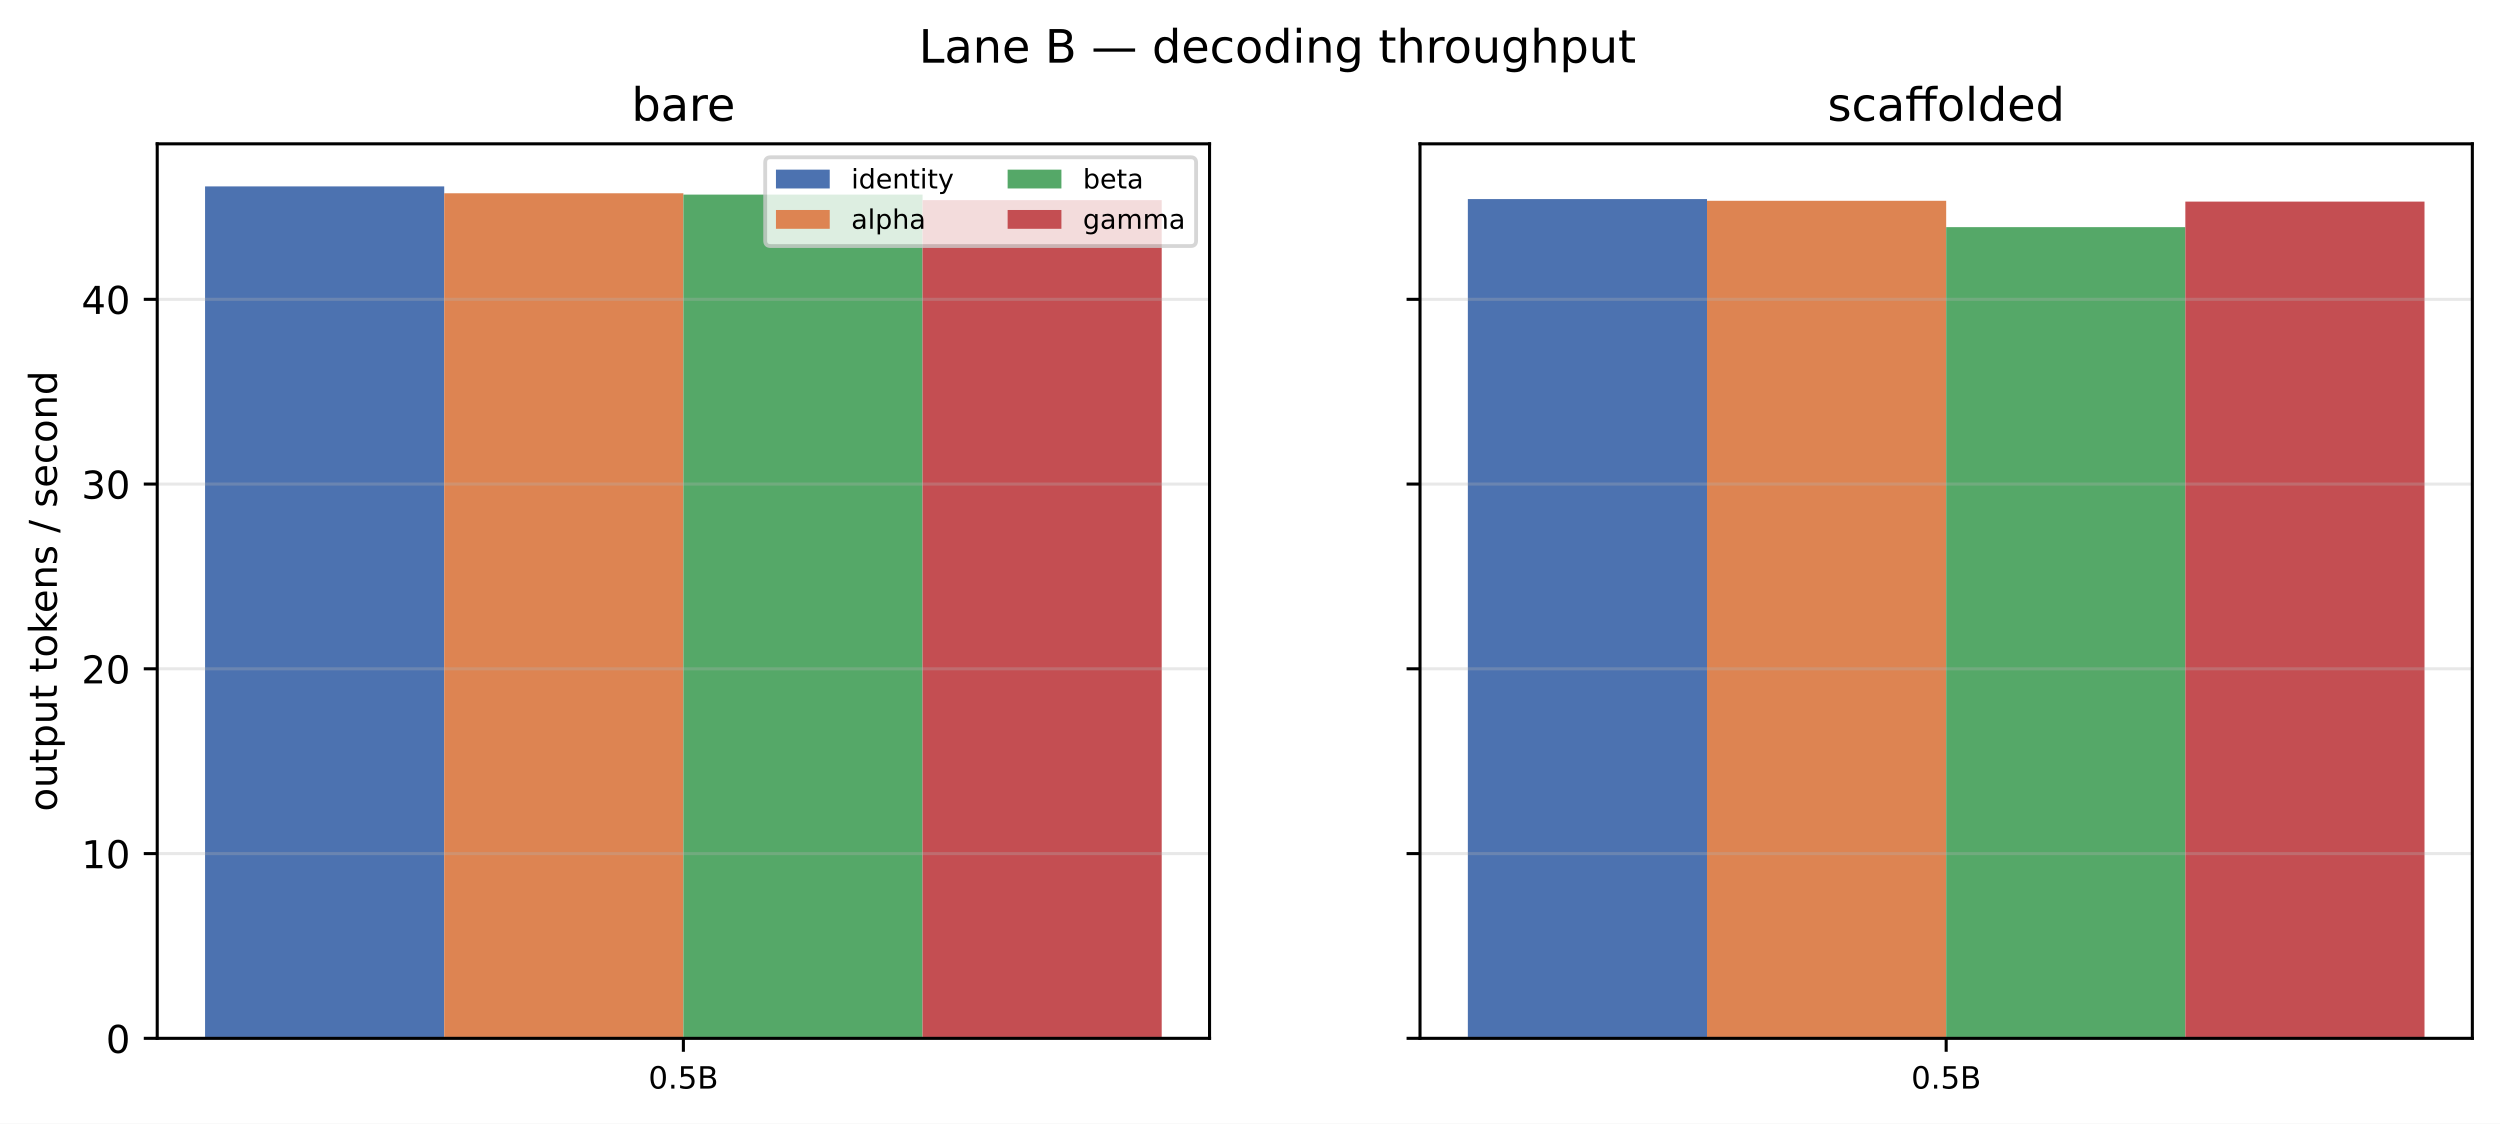
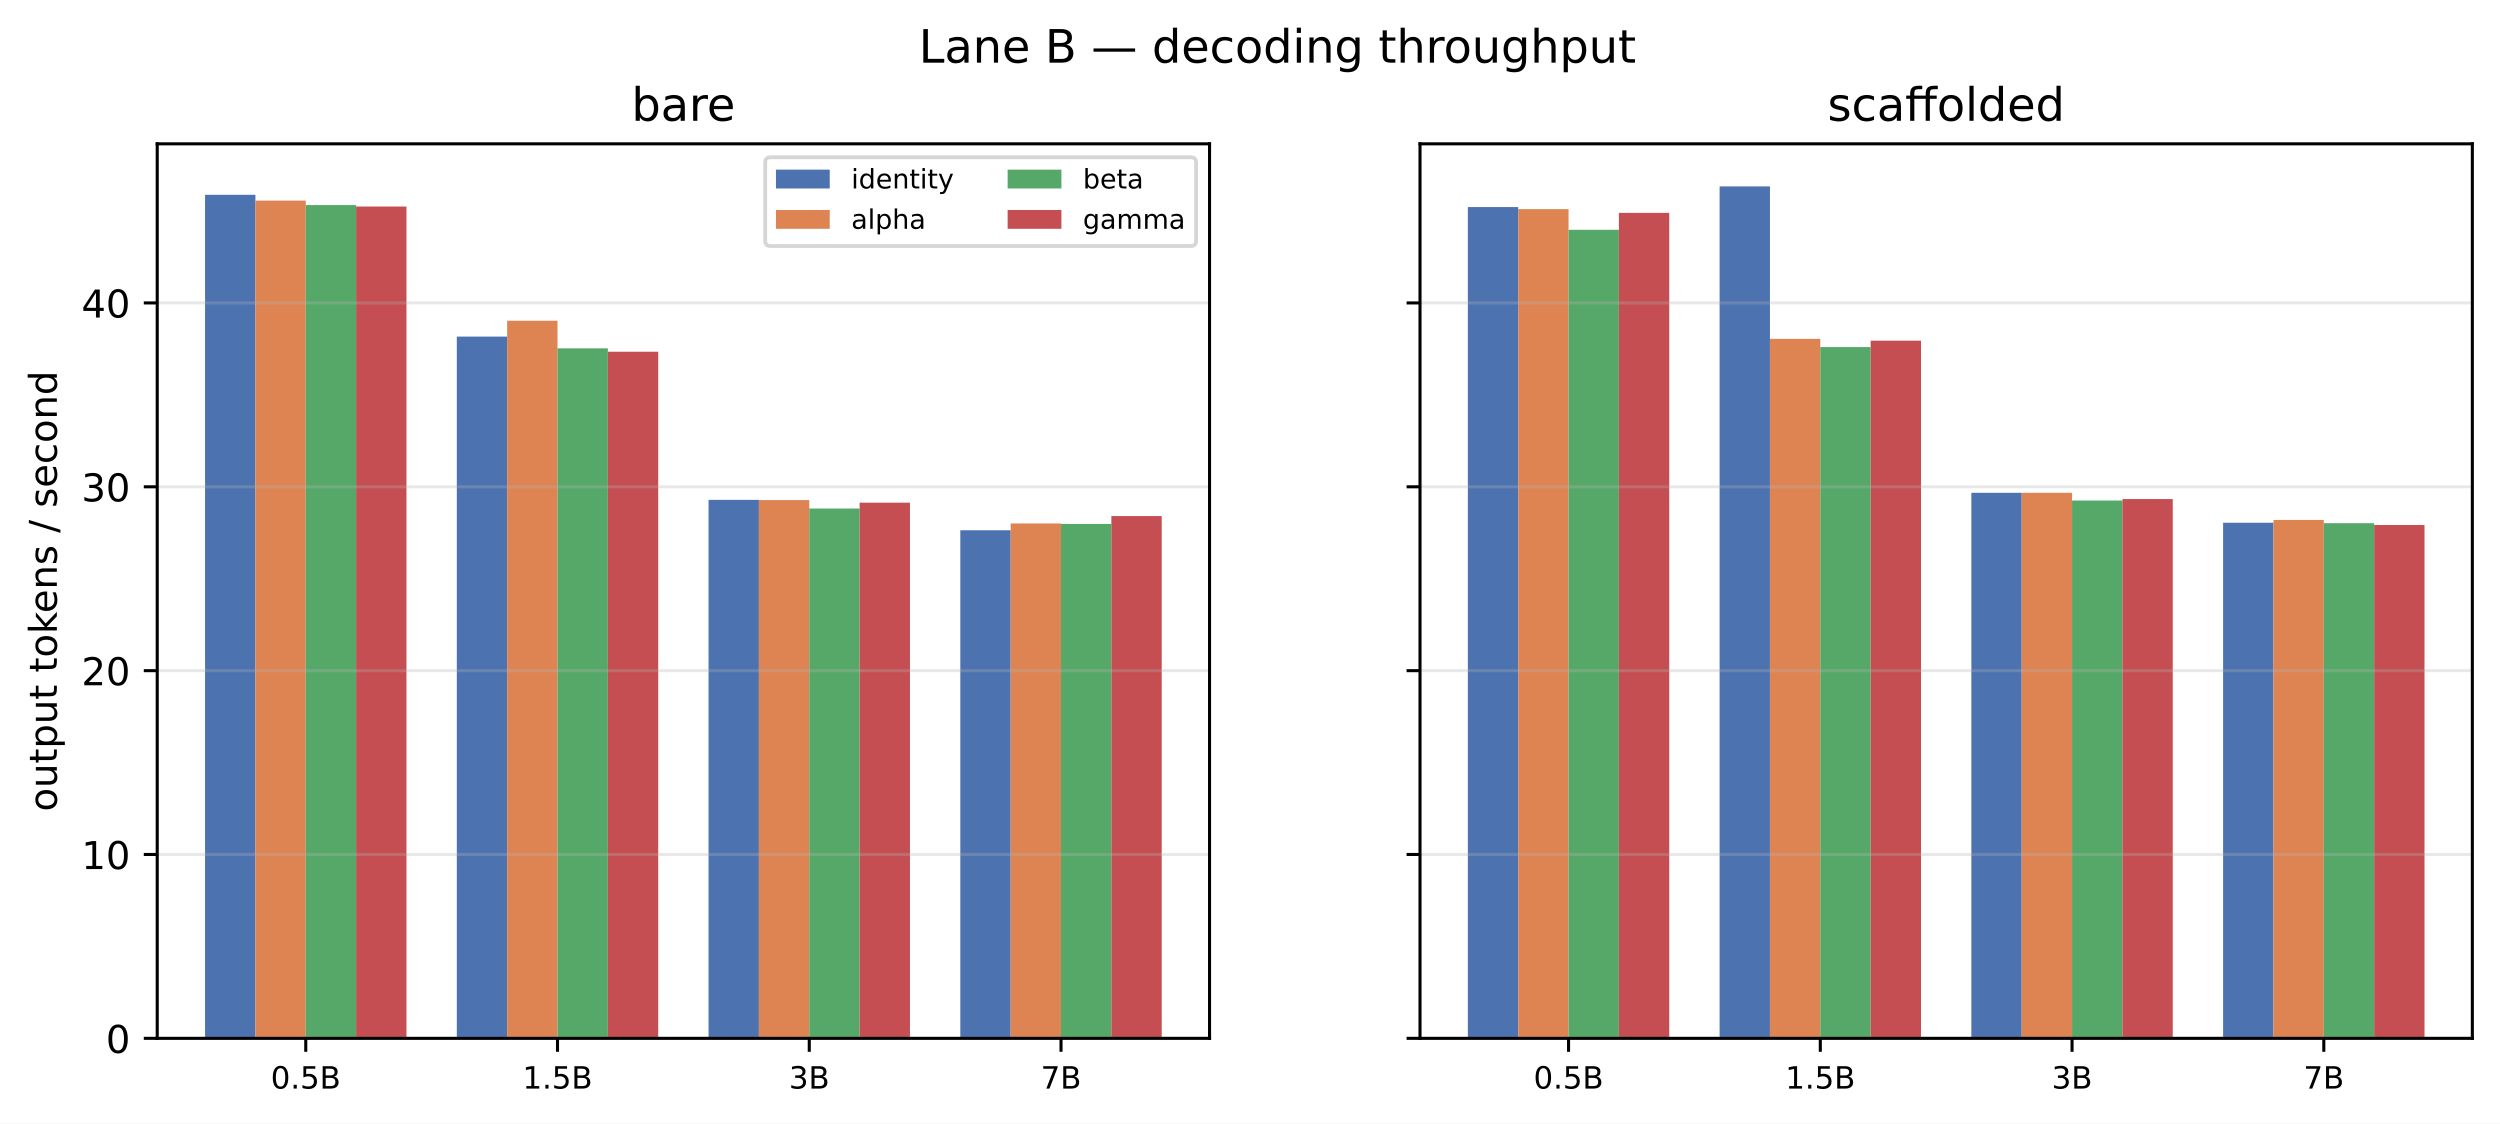
<svg xmlns="http://www.w3.org/2000/svg" xmlns:xlink="http://www.w3.org/1999/xlink" width="650.766pt" height="292.488pt" viewBox="0 0 650.766 292.488" version="1.1">
  <defs>
    <style type="text/css">*{stroke-linejoin: round; stroke-linecap: butt}</style>
  </defs>
  <g id="figure_1">
    <g id="patch_1">
      <path d="M 0 292.488  L 650.766 292.488  L 650.766 0  L 0 0  z " style="fill: #ffffff" />
    </g>
    <g id="axes_1">
      <g id="patch_2">
        <path d="M 40.926 270.288  L 314.853 270.288  L 314.853 37.44  L 40.926 37.44  z " style="fill: #ffffff" />
      </g>
      <g id="patch_3">
-         <path d="M 53.377 270.288  L 115.633 270.288  L 115.633 48.528  L 53.377 48.528  z " clip-path="url(#p3227eb40d8)" style="fill: #4c72b0" />
+         <path d="M 53.377 270.288  L 66.484 270.288  L 66.484 50.716  L 53.377 50.716  z " clip-path="url(#pd2afb6c70d)" style="fill: #4c72b0" />
      </g>
      <g id="patch_4">
-         <path d="M 115.633 270.288  L 177.889 270.288  L 177.889 50.315  L 115.633 50.315  z " clip-path="url(#p3227eb40d8)" style="fill: #dd8452" />
+         <path d="M 118.91 270.288  L 132.016 270.288  L 132.016 87.611  L 118.91 87.611  z " clip-path="url(#pd2afb6c70d)" style="fill: #4c72b0" />
      </g>
      <g id="patch_5">
-         <path d="M 177.889 270.288  L 240.146 270.288  L 240.146 50.66  L 177.889 50.66  z " clip-path="url(#p3227eb40d8)" style="fill: #55a868" />
+         <path d="M 184.443 270.288  L 197.549 270.288  L 197.549 130.123  L 184.443 130.123  z " clip-path="url(#pd2afb6c70d)" style="fill: #4c72b0" />
      </g>
      <g id="patch_6">
-         <path d="M 240.146 270.288  L 302.402 270.288  L 302.402 52.089  L 240.146 52.089  z " clip-path="url(#p3227eb40d8)" style="fill: #c44e52" />
+         <path d="M 249.976 270.288  L 263.082 270.288  L 263.082 138.028  L 249.976 138.028  z " clip-path="url(#pd2afb6c70d)" style="fill: #4c72b0" />
+       </g>
+       <g id="patch_7">
+         <path d="M 66.484 270.288  L 79.59 270.288  L 79.59 52.223  L 66.484 52.223  z " clip-path="url(#pd2afb6c70d)" style="fill: #dd8452" />
+       </g>
+       <g id="patch_8">
+         <path d="M 132.016 270.288  L 145.123 270.288  L 145.123 83.492  L 132.016 83.492  z " clip-path="url(#pd2afb6c70d)" style="fill: #dd8452" />
+       </g>
+       <g id="patch_9">
+         <path d="M 197.549 270.288  L 210.656 270.288  L 210.656 130.169  L 197.549 130.169  z " clip-path="url(#pd2afb6c70d)" style="fill: #dd8452" />
+       </g>
+       <g id="patch_10">
+         <path d="M 263.082 270.288  L 276.189 270.288  L 276.189 136.269  L 263.082 136.269  z " clip-path="url(#pd2afb6c70d)" style="fill: #dd8452" />
+       </g>
+       <g id="patch_11">
+         <path d="M 79.59 270.288  L 92.697 270.288  L 92.697 53.378  L 79.59 53.378  z " clip-path="url(#pd2afb6c70d)" style="fill: #55a868" />
+       </g>
+       <g id="patch_12">
+         <path d="M 145.123 270.288  L 158.23 270.288  L 158.23 90.671  L 145.123 90.671  z " clip-path="url(#pd2afb6c70d)" style="fill: #55a868" />
+       </g>
+       <g id="patch_13">
+         <path d="M 210.656 270.288  L 223.762 270.288  L 223.762 132.371  L 210.656 132.371  z " clip-path="url(#pd2afb6c70d)" style="fill: #55a868" />
+       </g>
+       <g id="patch_14">
+         <path d="M 276.189 270.288  L 289.295 270.288  L 289.295 136.391  L 276.189 136.391  z " clip-path="url(#pd2afb6c70d)" style="fill: #55a868" />
+       </g>
+       <g id="patch_15">
+         <path d="M 92.697 270.288  L 105.803 270.288  L 105.803 53.753  L 92.697 53.753  z " clip-path="url(#pd2afb6c70d)" style="fill: #c44e52" />
+       </g>
+       <g id="patch_16">
+         <path d="M 158.23 270.288  L 171.336 270.288  L 171.336 91.553  L 158.23 91.553  z " clip-path="url(#pd2afb6c70d)" style="fill: #c44e52" />
+       </g>
+       <g id="patch_17">
+         <path d="M 223.762 270.288  L 236.869 270.288  L 236.869 130.855  L 223.762 130.855  z " clip-path="url(#pd2afb6c70d)" style="fill: #c44e52" />
+       </g>
+       <g id="patch_18">
+         <path d="M 289.295 270.288  L 302.402 270.288  L 302.402 134.329  L 289.295 134.329  z " clip-path="url(#pd2afb6c70d)" style="fill: #c44e52" />
      </g>
      <g id="matplotlib.axis_1">
        <g id="xtick_1">
          <g id="line2d_1">
            <defs>
-               <path id="m5a139b5803" d="M 0 0  L 0 3.5  " style="stroke: #000000; stroke-width: 0.8" />
+               <path id="m4a89d02e77" d="M 0 0  L 0 3.5  " style="stroke: #000000; stroke-width: 0.8" />
            </defs>
            <g>
-               <use xlink:href="#m5a139b5803" x="177.889" y="270.288" style="stroke: #000000; stroke-width: 0.8" />
+               <use xlink:href="#m4a89d02e77" x="79.59" y="270.288" style="stroke: #000000; stroke-width: 0.8" />
            </g>
          </g>
          <g id="text_1">
-             <g transform="translate(168.7838 283.3661) scale(0.08 -0.08)">
+             <g transform="translate(70.48453 283.3661) scale(0.08 -0.08)">
              <defs>
                <path id="DejaVuSans-13" d="M 2034 4250  Q 1547 4250 1301 3770  Q 1056 3291 1056 2328  Q 1056 1369 1301 889  Q 1547 409 2034 409  Q 2525 409 2770 889  Q 3016 1369 3016 2328  Q 3016 3291 2770 3770  Q 2525 4250 2034 4250  z M 2034 4750  Q 2819 4750 3233 4129  Q 3647 3509 3647 2328  Q 3647 1150 3233 529  Q 2819 -91 2034 -91  Q 1250 -91 836 529  Q 422 1150 422 2328  Q 422 3509 836 4129  Q 1250 4750 2034 4750  z " transform="scale(0.015625)" />
                <path id="DejaVuSans-11" d="M 684 794  L 1344 794  L 1344 0  L 684 0  L 684 794  z " transform="scale(0.015625)" />
                <path id="DejaVuSans-18" d="M 691 4666  L 3169 4666  L 3169 4134  L 1269 4134  L 1269 2991  Q 1406 3038 1543 3061  Q 1681 3084 1819 3084  Q 2600 3084 3056 2656  Q 3513 2228 3513 1497  Q 3513 744 3044 326  Q 2575 -91 1722 -91  Q 1428 -91 1123 -41  Q 819 9 494 109  L 494 744  Q 775 591 1075 516  Q 1375 441 1709 441  Q 2250 441 2565 725  Q 2881 1009 2881 1497  Q 2881 1984 2565 2268  Q 2250 2553 1709 2553  Q 1456 2553 1204 2497  Q 953 2441 691 2322  L 691 4666  z " transform="scale(0.015625)" />
                <path id="DejaVuSans-25" d="M 1259 2228  L 1259 519  L 2272 519  Q 2781 519 3026 730  Q 3272 941 3272 1375  Q 3272 1813 3026 2020  Q 2781 2228 2272 2228  L 1259 2228  z M 1259 4147  L 1259 2741  L 2194 2741  Q 2656 2741 2882 2914  Q 3109 3088 3109 3444  Q 3109 3797 2882 3972  Q 2656 4147 2194 4147  L 1259 4147  z M 628 4666  L 2241 4666  Q 2963 4666 3353 4366  Q 3744 4066 3744 3513  Q 3744 3084 3544 2831  Q 3344 2578 2956 2516  Q 3422 2416 3680 2098  Q 3938 1781 3938 1306  Q 3938 681 3513 340  Q 3088 0 2303 0  L 628 0  L 628 4666  z " transform="scale(0.015625)" />
              </defs>
              <use xlink:href="#DejaVuSans-13" />
              <use xlink:href="#DejaVuSans-11" transform="translate(63.625 0)" />
              <use xlink:href="#DejaVuSans-18" transform="translate(95.40625 0)" />
              <use xlink:href="#DejaVuSans-25" transform="translate(159.0312 0)" />
            </g>
          </g>
        </g>
-       </g>
-       <g id="matplotlib.axis_2">
-         <g id="ytick_1">
+         <g id="xtick_2">
          <g id="line2d_2">
-             <path d="M 40.926 270.288  L 314.853 270.288  " clip-path="url(#p3227eb40d8)" style="fill: none; stroke: #b0b0b0; stroke-opacity: 0.3; stroke-width: 0.8; stroke-linecap: square" />
-           </g>
-           <g id="line2d_3">
-             <defs>
-               <path id="m5a94293dd0" d="M 0 0  L -3.5 0  " style="stroke: #000000; stroke-width: 0.8" />
-             </defs>
-             <g>
-               <use xlink:href="#m5a94293dd0" x="40.926" y="270.288" style="stroke: #000000; stroke-width: 0.8" />
+             <g>
+               <use xlink:href="#m4a89d02e77" x="145.123" y="270.288" style="stroke: #000000; stroke-width: 0.8" />
            </g>
          </g>
          <g id="text_2">
-             <g transform="translate(27.56328 274.0868) scale(0.1 -0.1)">
-               <use xlink:href="#DejaVuSans-13" />
-             </g>
-           </g>
-         </g>
-         <g id="ytick_2">
-           <g id="line2d_4">
-             <path d="M 40.926 222.194  L 314.853 222.194  " clip-path="url(#p3227eb40d8)" style="fill: none; stroke: #b0b0b0; stroke-opacity: 0.3; stroke-width: 0.8; stroke-linecap: square" />
-           </g>
-           <g id="line2d_5">
-             <g>
-               <use xlink:href="#m5a94293dd0" x="40.926" y="222.194" style="stroke: #000000; stroke-width: 0.8" />
-             </g>
-           </g>
-           <g id="text_3">
-             <g transform="translate(21.20078 225.9929) scale(0.1 -0.1)">
+             <g transform="translate(136.0174 283.3661) scale(0.08 -0.08)">
              <defs>
                <path id="DejaVuSans-14" d="M 794 531  L 1825 531  L 1825 4091  L 703 3866  L 703 4441  L 1819 4666  L 2450 4666  L 2450 531  L 3481 531  L 3481 0  L 794 0  L 794 531  z " transform="scale(0.015625)" />
              </defs>
              <use xlink:href="#DejaVuSans-14" />
+               <use xlink:href="#DejaVuSans-11" transform="translate(63.625 0)" />
+               <use xlink:href="#DejaVuSans-18" transform="translate(95.40625 0)" />
+               <use xlink:href="#DejaVuSans-25" transform="translate(159.0312 0)" />
+             </g>
+           </g>
+         </g>
+         <g id="xtick_3">
+           <g id="line2d_3">
+             <g>
+               <use xlink:href="#m4a89d02e77" x="210.656" y="270.288" style="stroke: #000000; stroke-width: 0.8" />
+             </g>
+           </g>
+           <g id="text_3">
+             <g transform="translate(205.3665 283.3661) scale(0.08 -0.08)">
+               <defs>
+                 <path id="DejaVuSans-16" d="M 2597 2516  Q 3050 2419 3304 2112  Q 3559 1806 3559 1356  Q 3559 666 3084 287  Q 2609 -91 1734 -91  Q 1441 -91 1130 -33  Q 819 25 488 141  L 488 750  Q 750 597 1062 519  Q 1375 441 1716 441  Q 2309 441 2620 675  Q 2931 909 2931 1356  Q 2931 1769 2642 2001  Q 2353 2234 1838 2234  L 1294 2234  L 1294 2753  L 1863 2753  Q 2328 2753 2575 2939  Q 2822 3125 2822 3475  Q 2822 3834 2567 4026  Q 2313 4219 1838 4219  Q 1578 4219 1281 4162  Q 984 4106 628 3988  L 628 4550  Q 988 4650 1302 4700  Q 1616 4750 1894 4750  Q 2613 4750 3031 4423  Q 3450 4097 3450 3541  Q 3450 3153 3228 2886  Q 3006 2619 2597 2516  z " transform="scale(0.015625)" />
+               </defs>
+               <use xlink:href="#DejaVuSans-16" />
+               <use xlink:href="#DejaVuSans-25" transform="translate(63.625 0)" />
+             </g>
+           </g>
+         </g>
+         <g id="xtick_4">
+           <g id="line2d_4">
+             <g>
+               <use xlink:href="#m4a89d02e77" x="276.189" y="270.288" style="stroke: #000000; stroke-width: 0.8" />
+             </g>
+           </g>
+           <g id="text_4">
+             <g transform="translate(270.8993 283.3661) scale(0.08 -0.08)">
+               <defs>
+                 <path id="DejaVuSans-1a" d="M 525 4666  L 3525 4666  L 3525 4397  L 1831 0  L 1172 0  L 2766 4134  L 525 4134  L 525 4666  z " transform="scale(0.015625)" />
+               </defs>
+               <use xlink:href="#DejaVuSans-1a" />
+               <use xlink:href="#DejaVuSans-25" transform="translate(63.625 0)" />
+             </g>
+           </g>
+         </g>
+       </g>
+       <g id="matplotlib.axis_2">
+         <g id="ytick_1">
+           <g id="line2d_5">
+             <path d="M 40.926 270.288  L 314.853 270.288  " clip-path="url(#pd2afb6c70d)" style="fill: none; stroke: #b0b0b0; stroke-opacity: 0.3; stroke-width: 0.8; stroke-linecap: square" />
+           </g>
+           <g id="line2d_6">
+             <defs>
+               <path id="m61d2ad62cb" d="M 0 0  L -3.5 0  " style="stroke: #000000; stroke-width: 0.8" />
+             </defs>
+             <g>
+               <use xlink:href="#m61d2ad62cb" x="40.926" y="270.288" style="stroke: #000000; stroke-width: 0.8" />
+             </g>
+           </g>
+           <g id="text_5">
+             <g transform="translate(27.56328 274.0868) scale(0.1 -0.1)">
+               <use xlink:href="#DejaVuSans-13" />
+             </g>
+           </g>
+         </g>
+         <g id="ytick_2">
+           <g id="line2d_7">
+             <path d="M 40.926 222.431  L 314.853 222.431  " clip-path="url(#pd2afb6c70d)" style="fill: none; stroke: #b0b0b0; stroke-opacity: 0.3; stroke-width: 0.8; stroke-linecap: square" />
+           </g>
+           <g id="line2d_8">
+             <g>
+               <use xlink:href="#m61d2ad62cb" x="40.926" y="222.431" style="stroke: #000000; stroke-width: 0.8" />
+             </g>
+           </g>
+           <g id="text_6">
+             <g transform="translate(21.20078 226.2296) scale(0.1 -0.1)">
+               <use xlink:href="#DejaVuSans-14" />
              <use xlink:href="#DejaVuSans-13" transform="translate(63.625 0)" />
            </g>
          </g>
        </g>
        <g id="ytick_3">
-           <g id="line2d_6">
-             <path d="M 40.926 174.1  L 314.853 174.1  " clip-path="url(#p3227eb40d8)" style="fill: none; stroke: #b0b0b0; stroke-opacity: 0.3; stroke-width: 0.8; stroke-linecap: square" />
-           </g>
-           <g id="line2d_7">
-             <g>
-               <use xlink:href="#m5a94293dd0" x="40.926" y="174.1" style="stroke: #000000; stroke-width: 0.8" />
-             </g>
-           </g>
-           <g id="text_4">
-             <g transform="translate(21.20078 177.8989) scale(0.1 -0.1)">
+           <g id="line2d_9">
+             <path d="M 40.926 174.573  L 314.853 174.573  " clip-path="url(#pd2afb6c70d)" style="fill: none; stroke: #b0b0b0; stroke-opacity: 0.3; stroke-width: 0.8; stroke-linecap: square" />
+           </g>
+           <g id="line2d_10">
+             <g>
+               <use xlink:href="#m61d2ad62cb" x="40.926" y="174.573" style="stroke: #000000; stroke-width: 0.8" />
+             </g>
+           </g>
+           <g id="text_7">
+             <g transform="translate(21.20078 178.3723) scale(0.1 -0.1)">
              <defs>
                <path id="DejaVuSans-15" d="M 1228 531  L 3431 531  L 3431 0  L 469 0  L 469 531  Q 828 903 1448 1529  Q 2069 2156 2228 2338  Q 2531 2678 2651 2914  Q 2772 3150 2772 3378  Q 2772 3750 2511 3984  Q 2250 4219 1831 4219  Q 1534 4219 1204 4116  Q 875 4013 500 3803  L 500 4441  Q 881 4594 1212 4672  Q 1544 4750 1819 4750  Q 2544 4750 2975 4387  Q 3406 4025 3406 3419  Q 3406 3131 3298 2873  Q 3191 2616 2906 2266  Q 2828 2175 2409 1742  Q 1991 1309 1228 531  z " transform="scale(0.015625)" />
              </defs>
              <use xlink:href="#DejaVuSans-15" />
              <use xlink:href="#DejaVuSans-13" transform="translate(63.625 0)" />
            </g>
          </g>
        </g>
        <g id="ytick_4">
-           <g id="line2d_8">
-             <path d="M 40.926 126.006  L 314.853 126.006  " clip-path="url(#p3227eb40d8)" style="fill: none; stroke: #b0b0b0; stroke-opacity: 0.3; stroke-width: 0.8; stroke-linecap: square" />
-           </g>
-           <g id="line2d_9">
-             <g>
-               <use xlink:href="#m5a94293dd0" x="40.926" y="126.006" style="stroke: #000000; stroke-width: 0.8" />
-             </g>
-           </g>
-           <g id="text_5">
-             <g transform="translate(21.20078 129.805) scale(0.1 -0.1)">
-               <defs>
-                 <path id="DejaVuSans-16" d="M 2597 2516  Q 3050 2419 3304 2112  Q 3559 1806 3559 1356  Q 3559 666 3084 287  Q 2609 -91 1734 -91  Q 1441 -91 1130 -33  Q 819 25 488 141  L 488 750  Q 750 597 1062 519  Q 1375 441 1716 441  Q 2309 441 2620 675  Q 2931 909 2931 1356  Q 2931 1769 2642 2001  Q 2353 2234 1838 2234  L 1294 2234  L 1294 2753  L 1863 2753  Q 2328 2753 2575 2939  Q 2822 3125 2822 3475  Q 2822 3834 2567 4026  Q 2313 4219 1838 4219  Q 1578 4219 1281 4162  Q 984 4106 628 3988  L 628 4550  Q 988 4650 1302 4700  Q 1616 4750 1894 4750  Q 2613 4750 3031 4423  Q 3450 4097 3450 3541  Q 3450 3153 3228 2886  Q 3006 2619 2597 2516  z " transform="scale(0.015625)" />
-               </defs>
+           <g id="line2d_11">
+             <path d="M 40.926 126.716  L 314.853 126.716  " clip-path="url(#pd2afb6c70d)" style="fill: none; stroke: #b0b0b0; stroke-opacity: 0.3; stroke-width: 0.8; stroke-linecap: square" />
+           </g>
+           <g id="line2d_12">
+             <g>
+               <use xlink:href="#m61d2ad62cb" x="40.926" y="126.716" style="stroke: #000000; stroke-width: 0.8" />
+             </g>
+           </g>
+           <g id="text_8">
+             <g transform="translate(21.20078 130.5151) scale(0.1 -0.1)">
              <use xlink:href="#DejaVuSans-16" />
              <use xlink:href="#DejaVuSans-13" transform="translate(63.625 0)" />
            </g>
          </g>
        </g>
        <g id="ytick_5">
-           <g id="line2d_10">
-             <path d="M 40.926 77.912  L 314.853 77.912  " clip-path="url(#p3227eb40d8)" style="fill: none; stroke: #b0b0b0; stroke-opacity: 0.3; stroke-width: 0.8; stroke-linecap: square" />
-           </g>
-           <g id="line2d_11">
-             <g>
-               <use xlink:href="#m5a94293dd0" x="40.926" y="77.912" style="stroke: #000000; stroke-width: 0.8" />
-             </g>
-           </g>
-           <g id="text_6">
-             <g transform="translate(21.20078 81.71103) scale(0.1 -0.1)">
+           <g id="line2d_13">
+             <path d="M 40.926 78.859  L 314.853 78.859  " clip-path="url(#pd2afb6c70d)" style="fill: none; stroke: #b0b0b0; stroke-opacity: 0.3; stroke-width: 0.8; stroke-linecap: square" />
+           </g>
+           <g id="line2d_14">
+             <g>
+               <use xlink:href="#m61d2ad62cb" x="40.926" y="78.859" style="stroke: #000000; stroke-width: 0.8" />
+             </g>
+           </g>
+           <g id="text_9">
+             <g transform="translate(21.20078 82.6578) scale(0.1 -0.1)">
              <defs>
                <path id="DejaVuSans-17" d="M 2419 4116  L 825 1625  L 2419 1625  L 2419 4116  z M 2253 4666  L 3047 4666  L 3047 1625  L 3713 1625  L 3713 1100  L 3047 1100  L 3047 0  L 2419 0  L 2419 1100  L 313 1100  L 313 1709  L 2253 4666  z " transform="scale(0.015625)" />
              </defs>
              <use xlink:href="#DejaVuSans-17" />
              <use xlink:href="#DejaVuSans-13" transform="translate(63.625 0)" />
            </g>
          </g>
        </g>
-         <g id="text_7">
+         <g id="text_10">
          <g transform="translate(14.79844 211.2265) rotate(-90) scale(0.1 -0.1)">
            <defs>
              <path id="DejaVuSans-52" d="M 1959 3097  Q 1497 3097 1228 2736  Q 959 2375 959 1747  Q 959 1119 1226 758  Q 1494 397 1959 397  Q 2419 397 2687 759  Q 2956 1122 2956 1747  Q 2956 2369 2687 2733  Q 2419 3097 1959 3097  z M 1959 3584  Q 2709 3584 3137 3096  Q 3566 2609 3566 1747  Q 3566 888 3137 398  Q 2709 -91 1959 -91  Q 1206 -91 779 398  Q 353 888 353 1747  Q 353 2609 779 3096  Q 1206 3584 1959 3584  z " transform="scale(0.015625)" />
              <path id="DejaVuSans-58" d="M 544 1381  L 544 3500  L 1119 3500  L 1119 1403  Q 1119 906 1312 657  Q 1506 409 1894 409  Q 2359 409 2629 706  Q 2900 1003 2900 1516  L 2900 3500  L 3475 3500  L 3475 0  L 2900 0  L 2900 538  Q 2691 219 2414 64  Q 2138 -91 1772 -91  Q 1169 -91 856 284  Q 544 659 544 1381  z M 1991 3584  L 1991 3584  z " transform="scale(0.015625)" />
              <path id="DejaVuSans-57" d="M 1172 4494  L 1172 3500  L 2356 3500  L 2356 3053  L 1172 3053  L 1172 1153  Q 1172 725 1289 603  Q 1406 481 1766 481  L 2356 481  L 2356 0  L 1766 0  Q 1100 0 847 248  Q 594 497 594 1153  L 594 3053  L 172 3053  L 172 3500  L 594 3500  L 594 4494  L 1172 4494  z " transform="scale(0.015625)" />
              <path id="DejaVuSans-53" d="M 1159 525  L 1159 -1331  L 581 -1331  L 581 3500  L 1159 3500  L 1159 2969  Q 1341 3281 1617 3432  Q 1894 3584 2278 3584  Q 2916 3584 3314 3078  Q 3713 2572 3713 1747  Q 3713 922 3314 415  Q 2916 -91 2278 -91  Q 1894 -91 1617 61  Q 1341 213 1159 525  z M 3116 1747  Q 3116 2381 2855 2742  Q 2594 3103 2138 3103  Q 1681 3103 1420 2742  Q 1159 2381 1159 1747  Q 1159 1113 1420 752  Q 1681 391 2138 391  Q 2594 391 2855 752  Q 3116 1113 3116 1747  z " transform="scale(0.015625)" />
              <path id="DejaVuSans-3" transform="scale(0.015625)" />
              <path id="DejaVuSans-4e" d="M 581 4863  L 1159 4863  L 1159 1991  L 2875 3500  L 3609 3500  L 1753 1863  L 3688 0  L 2938 0  L 1159 1709  L 1159 0  L 581 0  L 581 4863  z " transform="scale(0.015625)" />
              <path id="DejaVuSans-48" d="M 3597 1894  L 3597 1613  L 953 1613  Q 991 1019 1311 708  Q 1631 397 2203 397  Q 2534 397 2845 478  Q 3156 559 3463 722  L 3463 178  Q 3153 47 2828 -22  Q 2503 -91 2169 -91  Q 1331 -91 842 396  Q 353 884 353 1716  Q 353 2575 817 3079  Q 1281 3584 2069 3584  Q 2775 3584 3186 3129  Q 3597 2675 3597 1894  z M 3022 2063  Q 3016 2534 2758 2815  Q 2500 3097 2075 3097  Q 1594 3097 1305 2825  Q 1016 2553 972 2059  L 3022 2063  z " transform="scale(0.015625)" />
              <path id="DejaVuSans-51" d="M 3513 2113  L 3513 0  L 2938 0  L 2938 2094  Q 2938 2591 2744 2837  Q 2550 3084 2163 3084  Q 1697 3084 1428 2787  Q 1159 2491 1159 1978  L 1159 0  L 581 0  L 581 3500  L 1159 3500  L 1159 2956  Q 1366 3272 1645 3428  Q 1925 3584 2291 3584  Q 2894 3584 3203 3211  Q 3513 2838 3513 2113  z " transform="scale(0.015625)" />
              <path id="DejaVuSans-56" d="M 2834 3397  L 2834 2853  Q 2591 2978 2328 3040  Q 2066 3103 1784 3103  Q 1356 3103 1142 2972  Q 928 2841 928 2578  Q 928 2378 1081 2264  Q 1234 2150 1697 2047  L 1894 2003  Q 2506 1872 2764 1633  Q 3022 1394 3022 966  Q 3022 478 2636 193  Q 2250 -91 1575 -91  Q 1294 -91 989 -36  Q 684 19 347 128  L 347 722  Q 666 556 975 473  Q 1284 391 1588 391  Q 1994 391 2212 530  Q 2431 669 2431 922  Q 2431 1156 2273 1281  Q 2116 1406 1581 1522  L 1381 1569  Q 847 1681 609 1914  Q 372 2147 372 2553  Q 372 3047 722 3315  Q 1072 3584 1716 3584  Q 2034 3584 2315 3537  Q 2597 3491 2834 3397  z " transform="scale(0.015625)" />
              <path id="DejaVuSans-12" d="M 1625 4666  L 2156 4666  L 531 -594  L 0 -594  L 1625 4666  z " transform="scale(0.015625)" />
              <path id="DejaVuSans-46" d="M 3122 3366  L 3122 2828  Q 2878 2963 2633 3030  Q 2388 3097 2138 3097  Q 1578 3097 1268 2742  Q 959 2388 959 1747  Q 959 1106 1268 751  Q 1578 397 2138 397  Q 2388 397 2633 464  Q 2878 531 3122 666  L 3122 134  Q 2881 22 2623 -34  Q 2366 -91 2075 -91  Q 1284 -91 818 406  Q 353 903 353 1747  Q 353 2603 823 3093  Q 1294 3584 2113 3584  Q 2378 3584 2631 3529  Q 2884 3475 3122 3366  z " transform="scale(0.015625)" />
              <path id="DejaVuSans-47" d="M 2906 2969  L 2906 4863  L 3481 4863  L 3481 0  L 2906 0  L 2906 525  Q 2725 213 2448 61  Q 2172 -91 1784 -91  Q 1150 -91 751 415  Q 353 922 353 1747  Q 353 2572 751 3078  Q 1150 3584 1784 3584  Q 2172 3584 2448 3432  Q 2725 3281 2906 2969  z M 947 1747  Q 947 1113 1208 752  Q 1469 391 1925 391  Q 2381 391 2643 752  Q 2906 1113 2906 1747  Q 2906 2381 2643 2742  Q 2381 3103 1925 3103  Q 1469 3103 1208 2742  Q 947 2381 947 1747  z " transform="scale(0.015625)" />
            </defs>
            <use xlink:href="#DejaVuSans-52" />
            <use xlink:href="#DejaVuSans-58" transform="translate(61.1875 0)" />
            <use xlink:href="#DejaVuSans-57" transform="translate(124.5625 0)" />
            <use xlink:href="#DejaVuSans-53" transform="translate(163.7656 0)" />
            <use xlink:href="#DejaVuSans-58" transform="translate(227.25 0)" />
            <use xlink:href="#DejaVuSans-57" transform="translate(290.625 0)" />
            <use xlink:href="#DejaVuSans-3" transform="translate(329.8281 0)" />
            <use xlink:href="#DejaVuSans-57" transform="translate(361.6094 0)" />
            <use xlink:href="#DejaVuSans-52" transform="translate(400.8125 0)" />
            <use xlink:href="#DejaVuSans-4e" transform="translate(462 0)" />
            <use xlink:href="#DejaVuSans-48" transform="translate(516.3438 0)" />
            <use xlink:href="#DejaVuSans-51" transform="translate(577.875 0)" />
            <use xlink:href="#DejaVuSans-56" transform="translate(641.25 0)" />
            <use xlink:href="#DejaVuSans-3" transform="translate(693.3438 0)" />
            <use xlink:href="#DejaVuSans-12" transform="translate(725.125 0)" />
            <use xlink:href="#DejaVuSans-3" transform="translate(758.8125 0)" />
            <use xlink:href="#DejaVuSans-56" transform="translate(790.5938 0)" />
            <use xlink:href="#DejaVuSans-48" transform="translate(842.6875 0)" />
            <use xlink:href="#DejaVuSans-46" transform="translate(904.2188 0)" />
            <use xlink:href="#DejaVuSans-52" transform="translate(959.2031 0)" />
            <use xlink:href="#DejaVuSans-51" transform="translate(1020.391 0)" />
            <use xlink:href="#DejaVuSans-47" transform="translate(1083.766 0)" />
          </g>
        </g>
      </g>
-       <g id="patch_7">
+       <g id="patch_19">
        <path d="M 40.926 270.288  L 40.926 37.44  " style="fill: none; stroke: #000000; stroke-width: 0.8; stroke-linejoin: miter; stroke-linecap: square" />
      </g>
-       <g id="patch_8">
+       <g id="patch_20">
        <path d="M 314.853 270.288  L 314.853 37.44  " style="fill: none; stroke: #000000; stroke-width: 0.8; stroke-linejoin: miter; stroke-linecap: square" />
      </g>
-       <g id="patch_9">
+       <g id="patch_21">
        <path d="M 40.926 270.288  L 314.853 270.288  " style="fill: none; stroke: #000000; stroke-width: 0.8; stroke-linejoin: miter; stroke-linecap: square" />
      </g>
-       <g id="patch_10">
+       <g id="patch_22">
        <path d="M 40.926 37.44  L 314.853 37.44  " style="fill: none; stroke: #000000; stroke-width: 0.8; stroke-linejoin: miter; stroke-linecap: square" />
      </g>
-       <g id="text_8">
+       <g id="text_11">
        <g transform="translate(164.3772 31.44) scale(0.12 -0.12)">
          <defs>
            <path id="DejaVuSans-45" d="M 3116 1747  Q 3116 2381 2855 2742  Q 2594 3103 2138 3103  Q 1681 3103 1420 2742  Q 1159 2381 1159 1747  Q 1159 1113 1420 752  Q 1681 391 2138 391  Q 2594 391 2855 752  Q 3116 1113 3116 1747  z M 1159 2969  Q 1341 3281 1617 3432  Q 1894 3584 2278 3584  Q 2916 3584 3314 3078  Q 3713 2572 3713 1747  Q 3713 922 3314 415  Q 2916 -91 2278 -91  Q 1894 -91 1617 61  Q 1341 213 1159 525  L 1159 0  L 581 0  L 581 4863  L 1159 4863  L 1159 2969  z " transform="scale(0.015625)" />
            <path id="DejaVuSans-44" d="M 2194 1759  Q 1497 1759 1228 1600  Q 959 1441 959 1056  Q 959 750 1161 570  Q 1363 391 1709 391  Q 2188 391 2477 730  Q 2766 1069 2766 1631  L 2766 1759  L 2194 1759  z M 3341 1997  L 3341 0  L 2766 0  L 2766 531  Q 2569 213 2275 61  Q 1981 -91 1556 -91  Q 1019 -91 701 211  Q 384 513 384 1019  Q 384 1609 779 1909  Q 1175 2209 1959 2209  L 2766 2209  L 2766 2266  Q 2766 2663 2505 2880  Q 2244 3097 1772 3097  Q 1472 3097 1187 3025  Q 903 2953 641 2809  L 641 3341  Q 956 3463 1253 3523  Q 1550 3584 1831 3584  Q 2591 3584 2966 3190  Q 3341 2797 3341 1997  z " transform="scale(0.015625)" />
            <path id="DejaVuSans-55" d="M 2631 2963  Q 2534 3019 2420 3045  Q 2306 3072 2169 3072  Q 1681 3072 1420 2755  Q 1159 2438 1159 1844  L 1159 0  L 581 0  L 581 3500  L 1159 3500  L 1159 2956  Q 1341 3275 1631 3429  Q 1922 3584 2338 3584  Q 2397 3584 2469 3576  Q 2541 3569 2628 3553  L 2631 2963  z " transform="scale(0.015625)" />
          </defs>
          <use xlink:href="#DejaVuSans-45" />
          <use xlink:href="#DejaVuSans-44" transform="translate(63.48438 0)" />
          <use xlink:href="#DejaVuSans-55" transform="translate(124.7656 0)" />
          <use xlink:href="#DejaVuSans-48" transform="translate(163.6719 0)" />
        </g>
      </g>
      <g id="legend_1">
-         <g id="patch_11">
+         <g id="patch_23">
          <path d="M 200.585 64.041  L 309.953 64.041  Q 311.353 64.041 311.353 62.641  L 311.353 42.34  Q 311.353 40.94 309.953 40.94  L 200.585 40.94  Q 199.185 40.94 199.185 42.34  L 199.185 62.641  Q 199.185 64.041 200.585 64.041  z " style="fill: #ffffff; opacity: 0.8; stroke: #cccccc; stroke-linejoin: miter" />
        </g>
-         <g id="patch_12">
+         <g id="patch_24">
          <path d="M 201.985 49.059  L 215.985 49.059  L 215.985 44.159  L 201.985 44.159  z " style="fill: #4c72b0" />
        </g>
-         <g id="text_9">
+         <g id="text_12">
          <g transform="translate(221.5846 49.05891) scale(0.07 -0.07)">
            <defs>
              <path id="DejaVuSans-4c" d="M 603 3500  L 1178 3500  L 1178 0  L 603 0  L 603 3500  z M 603 4863  L 1178 4863  L 1178 4134  L 603 4134  L 603 4863  z " transform="scale(0.015625)" />
              <path id="DejaVuSans-5c" d="M 2059 -325  Q 1816 -950 1584 -1140  Q 1353 -1331 966 -1331  L 506 -1331  L 506 -850  L 844 -850  Q 1081 -850 1212 -737  Q 1344 -625 1503 -206  L 1606 56  L 191 3500  L 800 3500  L 1894 763  L 2988 3500  L 3597 3500  L 2059 -325  z " transform="scale(0.015625)" />
            </defs>
            <use xlink:href="#DejaVuSans-4c" />
            <use xlink:href="#DejaVuSans-47" transform="translate(27.78125 0)" />
            <use xlink:href="#DejaVuSans-48" transform="translate(91.26562 0)" />
            <use xlink:href="#DejaVuSans-51" transform="translate(152.7969 0)" />
            <use xlink:href="#DejaVuSans-57" transform="translate(216.1719 0)" />
            <use xlink:href="#DejaVuSans-4c" transform="translate(255.375 0)" />
            <use xlink:href="#DejaVuSans-57" transform="translate(283.1562 0)" />
            <use xlink:href="#DejaVuSans-5c" transform="translate(322.3594 0)" />
          </g>
        </g>
-         <g id="patch_13">
+         <g id="patch_25">
          <path d="M 201.985 59.559  L 215.985 59.559  L 215.985 54.659  L 201.985 54.659  z " style="fill: #dd8452" />
        </g>
-         <g id="text_10">
+         <g id="text_13">
          <g transform="translate(221.5846 59.55945) scale(0.07 -0.07)">
            <defs>
              <path id="DejaVuSans-4f" d="M 603 4863  L 1178 4863  L 1178 0  L 603 0  L 603 4863  z " transform="scale(0.015625)" />
              <path id="DejaVuSans-4b" d="M 3513 2113  L 3513 0  L 2938 0  L 2938 2094  Q 2938 2591 2744 2837  Q 2550 3084 2163 3084  Q 1697 3084 1428 2787  Q 1159 2491 1159 1978  L 1159 0  L 581 0  L 581 4863  L 1159 4863  L 1159 2956  Q 1366 3272 1645 3428  Q 1925 3584 2291 3584  Q 2894 3584 3203 3211  Q 3513 2838 3513 2113  z " transform="scale(0.015625)" />
            </defs>
            <use xlink:href="#DejaVuSans-44" />
            <use xlink:href="#DejaVuSans-4f" transform="translate(61.28125 0)" />
            <use xlink:href="#DejaVuSans-53" transform="translate(89.0625 0)" />
            <use xlink:href="#DejaVuSans-4b" transform="translate(152.5469 0)" />
            <use xlink:href="#DejaVuSans-44" transform="translate(215.9219 0)" />
          </g>
        </g>
-         <g id="patch_14">
+         <g id="patch_26">
          <path d="M 262.293 49.059  L 276.293 49.059  L 276.293 44.159  L 262.293 44.159  z " style="fill: #55a868" />
        </g>
-         <g id="text_11">
+         <g id="text_14">
          <g transform="translate(281.8929 49.05891) scale(0.07 -0.07)">
            <use xlink:href="#DejaVuSans-45" />
            <use xlink:href="#DejaVuSans-48" transform="translate(63.48438 0)" />
            <use xlink:href="#DejaVuSans-57" transform="translate(125.0156 0)" />
            <use xlink:href="#DejaVuSans-44" transform="translate(164.2188 0)" />
          </g>
        </g>
-         <g id="patch_15">
+         <g id="patch_27">
          <path d="M 262.293 59.559  L 276.293 59.559  L 276.293 54.659  L 262.293 54.659  z " style="fill: #c44e52" />
        </g>
-         <g id="text_12">
+         <g id="text_15">
          <g transform="translate(281.8929 59.55945) scale(0.07 -0.07)">
            <defs>
              <path id="DejaVuSans-4a" d="M 2906 1791  Q 2906 2416 2648 2759  Q 2391 3103 1925 3103  Q 1463 3103 1205 2759  Q 947 2416 947 1791  Q 947 1169 1205 825  Q 1463 481 1925 481  Q 2391 481 2648 825  Q 2906 1169 2906 1791  z M 3481 434  Q 3481 -459 3084 -895  Q 2688 -1331 1869 -1331  Q 1566 -1331 1297 -1286  Q 1028 -1241 775 -1147  L 775 -588  Q 1028 -725 1275 -790  Q 1522 -856 1778 -856  Q 2344 -856 2625 -561  Q 2906 -266 2906 331  L 2906 616  Q 2728 306 2450 153  Q 2172 0 1784 0  Q 1141 0 747 490  Q 353 981 353 1791  Q 353 2603 747 3093  Q 1141 3584 1784 3584  Q 2172 3584 2450 3431  Q 2728 3278 2906 2969  L 2906 3500  L 3481 3500  L 3481 434  z " transform="scale(0.015625)" />
              <path id="DejaVuSans-50" d="M 3328 2828  Q 3544 3216 3844 3400  Q 4144 3584 4550 3584  Q 5097 3584 5394 3201  Q 5691 2819 5691 2113  L 5691 0  L 5113 0  L 5113 2094  Q 5113 2597 4934 2840  Q 4756 3084 4391 3084  Q 3944 3084 3684 2787  Q 3425 2491 3425 1978  L 3425 0  L 2847 0  L 2847 2094  Q 2847 2600 2669 2842  Q 2491 3084 2119 3084  Q 1678 3084 1418 2786  Q 1159 2488 1159 1978  L 1159 0  L 581 0  L 581 3500  L 1159 3500  L 1159 2956  Q 1356 3278 1631 3431  Q 1906 3584 2284 3584  Q 2666 3584 2933 3390  Q 3200 3197 3328 2828  z " transform="scale(0.015625)" />
            </defs>
            <use xlink:href="#DejaVuSans-4a" />
            <use xlink:href="#DejaVuSans-44" transform="translate(63.48438 0)" />
            <use xlink:href="#DejaVuSans-50" transform="translate(124.7656 0)" />
            <use xlink:href="#DejaVuSans-50" transform="translate(222.1719 0)" />
            <use xlink:href="#DejaVuSans-44" transform="translate(319.5781 0)" />
          </g>
        </g>
      </g>
    </g>
    <g id="axes_2">
-       <g id="patch_16">
+       <g id="patch_28">
        <path d="M 369.639 270.288  L 643.566 270.288  L 643.566 37.44  L 369.639 37.44  z " style="fill: #ffffff" />
      </g>
-       <g id="patch_17">
-         <path d="M 382.09 270.288  L 444.346 270.288  L 444.346 51.823  L 382.09 51.823  z " clip-path="url(#p949bf3ca47)" style="fill: #4c72b0" />
-       </g>
-       <g id="patch_18">
-         <path d="M 444.346 270.288  L 506.602 270.288  L 506.602 52.275  L 444.346 52.275  z " clip-path="url(#p949bf3ca47)" style="fill: #dd8452" />
-       </g>
-       <g id="patch_19">
-         <path d="M 506.602 270.288  L 568.858 270.288  L 568.858 59.121  L 506.602 59.121  z " clip-path="url(#p949bf3ca47)" style="fill: #55a868" />
-       </g>
-       <g id="patch_20">
-         <path d="M 568.858 270.288  L 631.115 270.288  L 631.115 52.48  L 568.858 52.48  z " clip-path="url(#p949bf3ca47)" style="fill: #c44e52" />
+       <g id="patch_29">
+         <path d="M 382.09 270.288  L 395.196 270.288  L 395.196 53.893  L 382.09 53.893  z " clip-path="url(#pd0b9c7a57c)" style="fill: #4c72b0" />
+       </g>
+       <g id="patch_30">
+         <path d="M 447.623 270.288  L 460.729 270.288  L 460.729 48.528  L 447.623 48.528  z " clip-path="url(#pd0b9c7a57c)" style="fill: #4c72b0" />
+       </g>
+       <g id="patch_31">
+         <path d="M 513.155 270.288  L 526.262 270.288  L 526.262 128.281  L 513.155 128.281  z " clip-path="url(#pd0b9c7a57c)" style="fill: #4c72b0" />
+       </g>
+       <g id="patch_32">
+         <path d="M 578.688 270.288  L 591.795 270.288  L 591.795 136.064  L 578.688 136.064  z " clip-path="url(#pd0b9c7a57c)" style="fill: #4c72b0" />
+       </g>
+       <g id="patch_33">
+         <path d="M 395.196 270.288  L 408.303 270.288  L 408.303 54.442  L 395.196 54.442  z " clip-path="url(#pd0b9c7a57c)" style="fill: #dd8452" />
+       </g>
+       <g id="patch_34">
+         <path d="M 460.729 270.288  L 473.836 270.288  L 473.836 88.202  L 460.729 88.202  z " clip-path="url(#pd0b9c7a57c)" style="fill: #dd8452" />
+       </g>
+       <g id="patch_35">
+         <path d="M 526.262 270.288  L 539.369 270.288  L 539.369 128.273  L 526.262 128.273  z " clip-path="url(#pd0b9c7a57c)" style="fill: #dd8452" />
+       </g>
+       <g id="patch_36">
+         <path d="M 591.795 270.288  L 604.901 270.288  L 604.901 135.346  L 591.795 135.346  z " clip-path="url(#pd0b9c7a57c)" style="fill: #dd8452" />
+       </g>
+       <g id="patch_37">
+         <path d="M 408.303 270.288  L 421.409 270.288  L 421.409 59.827  L 408.303 59.827  z " clip-path="url(#pd0b9c7a57c)" style="fill: #55a868" />
+       </g>
+       <g id="patch_38">
+         <path d="M 473.836 270.288  L 486.942 270.288  L 486.942 90.338  L 473.836 90.338  z " clip-path="url(#pd0b9c7a57c)" style="fill: #55a868" />
+       </g>
+       <g id="patch_39">
+         <path d="M 539.369 270.288  L 552.475 270.288  L 552.475 130.299  L 539.369 130.299  z " clip-path="url(#pd0b9c7a57c)" style="fill: #55a868" />
+       </g>
+       <g id="patch_40">
+         <path d="M 604.901 270.288  L 618.008 270.288  L 618.008 136.195  L 604.901 136.195  z " clip-path="url(#pd0b9c7a57c)" style="fill: #55a868" />
+       </g>
+       <g id="patch_41">
+         <path d="M 421.409 270.288  L 434.516 270.288  L 434.516 55.403  L 421.409 55.403  z " clip-path="url(#pd0b9c7a57c)" style="fill: #c44e52" />
+       </g>
+       <g id="patch_42">
+         <path d="M 486.942 270.288  L 500.049 270.288  L 500.049 88.679  L 486.942 88.679  z " clip-path="url(#pd0b9c7a57c)" style="fill: #c44e52" />
+       </g>
+       <g id="patch_43">
+         <path d="M 552.475 270.288  L 565.582 270.288  L 565.582 129.906  L 552.475 129.906  z " clip-path="url(#pd0b9c7a57c)" style="fill: #c44e52" />
+       </g>
+       <g id="patch_44">
+         <path d="M 618.008 270.288  L 631.115 270.288  L 631.115 136.657  L 618.008 136.657  z " clip-path="url(#pd0b9c7a57c)" style="fill: #c44e52" />
      </g>
      <g id="matplotlib.axis_3">
-         <g id="xtick_2">
-           <g id="line2d_12">
-             <g>
-               <use xlink:href="#m5a139b5803" x="506.602" y="270.288" style="stroke: #000000; stroke-width: 0.8" />
-             </g>
-           </g>
-           <g id="text_13">
-             <g transform="translate(497.4965 283.3661) scale(0.08 -0.08)">
+         <g id="xtick_5">
+           <g id="line2d_15">
+             <g>
+               <use xlink:href="#m4a89d02e77" x="408.303" y="270.288" style="stroke: #000000; stroke-width: 0.8" />
+             </g>
+           </g>
+           <g id="text_16">
+             <g transform="translate(399.1973 283.3661) scale(0.08 -0.08)">
              <use xlink:href="#DejaVuSans-13" />
              <use xlink:href="#DejaVuSans-11" transform="translate(63.625 0)" />
              <use xlink:href="#DejaVuSans-18" transform="translate(95.40625 0)" />
              <use xlink:href="#DejaVuSans-25" transform="translate(159.0312 0)" />
            </g>
          </g>
        </g>
+         <g id="xtick_6">
+           <g id="line2d_16">
+             <g>
+               <use xlink:href="#m4a89d02e77" x="473.836" y="270.288" style="stroke: #000000; stroke-width: 0.8" />
+             </g>
+           </g>
+           <g id="text_17">
+             <g transform="translate(464.7301 283.3661) scale(0.08 -0.08)">
+               <use xlink:href="#DejaVuSans-14" />
+               <use xlink:href="#DejaVuSans-11" transform="translate(63.625 0)" />
+               <use xlink:href="#DejaVuSans-18" transform="translate(95.40625 0)" />
+               <use xlink:href="#DejaVuSans-25" transform="translate(159.0312 0)" />
+             </g>
+           </g>
+         </g>
+         <g id="xtick_7">
+           <g id="line2d_17">
+             <g>
+               <use xlink:href="#m4a89d02e77" x="539.369" y="270.288" style="stroke: #000000; stroke-width: 0.8" />
+             </g>
+           </g>
+           <g id="text_18">
+             <g transform="translate(534.0792 283.3661) scale(0.08 -0.08)">
+               <use xlink:href="#DejaVuSans-16" />
+               <use xlink:href="#DejaVuSans-25" transform="translate(63.625 0)" />
+             </g>
+           </g>
+         </g>
+         <g id="xtick_8">
+           <g id="line2d_18">
+             <g>
+               <use xlink:href="#m4a89d02e77" x="604.901" y="270.288" style="stroke: #000000; stroke-width: 0.8" />
+             </g>
+           </g>
+           <g id="text_19">
+             <g transform="translate(599.612 283.3661) scale(0.08 -0.08)">
+               <use xlink:href="#DejaVuSans-1a" />
+               <use xlink:href="#DejaVuSans-25" transform="translate(63.625 0)" />
+             </g>
+           </g>
+         </g>
      </g>
      <g id="matplotlib.axis_4">
        <g id="ytick_6">
-           <g id="line2d_13">
-             <path d="M 369.639 270.288  L 643.566 270.288  " clip-path="url(#p949bf3ca47)" style="fill: none; stroke: #b0b0b0; stroke-opacity: 0.3; stroke-width: 0.8; stroke-linecap: square" />
-           </g>
-           <g id="line2d_14">
-             <g>
-               <use xlink:href="#m5a94293dd0" x="369.639" y="270.288" style="stroke: #000000; stroke-width: 0.8" />
+           <g id="line2d_19">
+             <path d="M 369.639 270.288  L 643.566 270.288  " clip-path="url(#pd0b9c7a57c)" style="fill: none; stroke: #b0b0b0; stroke-opacity: 0.3; stroke-width: 0.8; stroke-linecap: square" />
+           </g>
+           <g id="line2d_20">
+             <g>
+               <use xlink:href="#m61d2ad62cb" x="369.639" y="270.288" style="stroke: #000000; stroke-width: 0.8" />
            </g>
          </g>
        </g>
        <g id="ytick_7">
-           <g id="line2d_15">
-             <path d="M 369.639 222.194  L 643.566 222.194  " clip-path="url(#p949bf3ca47)" style="fill: none; stroke: #b0b0b0; stroke-opacity: 0.3; stroke-width: 0.8; stroke-linecap: square" />
-           </g>
-           <g id="line2d_16">
-             <g>
-               <use xlink:href="#m5a94293dd0" x="369.639" y="222.194" style="stroke: #000000; stroke-width: 0.8" />
+           <g id="line2d_21">
+             <path d="M 369.639 222.431  L 643.566 222.431  " clip-path="url(#pd0b9c7a57c)" style="fill: none; stroke: #b0b0b0; stroke-opacity: 0.3; stroke-width: 0.8; stroke-linecap: square" />
+           </g>
+           <g id="line2d_22">
+             <g>
+               <use xlink:href="#m61d2ad62cb" x="369.639" y="222.431" style="stroke: #000000; stroke-width: 0.8" />
            </g>
          </g>
        </g>
        <g id="ytick_8">
-           <g id="line2d_17">
-             <path d="M 369.639 174.1  L 643.566 174.1  " clip-path="url(#p949bf3ca47)" style="fill: none; stroke: #b0b0b0; stroke-opacity: 0.3; stroke-width: 0.8; stroke-linecap: square" />
-           </g>
-           <g id="line2d_18">
-             <g>
-               <use xlink:href="#m5a94293dd0" x="369.639" y="174.1" style="stroke: #000000; stroke-width: 0.8" />
+           <g id="line2d_23">
+             <path d="M 369.639 174.573  L 643.566 174.573  " clip-path="url(#pd0b9c7a57c)" style="fill: none; stroke: #b0b0b0; stroke-opacity: 0.3; stroke-width: 0.8; stroke-linecap: square" />
+           </g>
+           <g id="line2d_24">
+             <g>
+               <use xlink:href="#m61d2ad62cb" x="369.639" y="174.573" style="stroke: #000000; stroke-width: 0.8" />
            </g>
          </g>
        </g>
        <g id="ytick_9">
-           <g id="line2d_19">
-             <path d="M 369.639 126.006  L 643.566 126.006  " clip-path="url(#p949bf3ca47)" style="fill: none; stroke: #b0b0b0; stroke-opacity: 0.3; stroke-width: 0.8; stroke-linecap: square" />
-           </g>
-           <g id="line2d_20">
-             <g>
-               <use xlink:href="#m5a94293dd0" x="369.639" y="126.006" style="stroke: #000000; stroke-width: 0.8" />
+           <g id="line2d_25">
+             <path d="M 369.639 126.716  L 643.566 126.716  " clip-path="url(#pd0b9c7a57c)" style="fill: none; stroke: #b0b0b0; stroke-opacity: 0.3; stroke-width: 0.8; stroke-linecap: square" />
+           </g>
+           <g id="line2d_26">
+             <g>
+               <use xlink:href="#m61d2ad62cb" x="369.639" y="126.716" style="stroke: #000000; stroke-width: 0.8" />
            </g>
          </g>
        </g>
        <g id="ytick_10">
-           <g id="line2d_21">
-             <path d="M 369.639 77.912  L 643.566 77.912  " clip-path="url(#p949bf3ca47)" style="fill: none; stroke: #b0b0b0; stroke-opacity: 0.3; stroke-width: 0.8; stroke-linecap: square" />
-           </g>
-           <g id="line2d_22">
-             <g>
-               <use xlink:href="#m5a94293dd0" x="369.639" y="77.912" style="stroke: #000000; stroke-width: 0.8" />
-             </g>
-           </g>
-         </g>
-       </g>
-       <g id="patch_21">
+           <g id="line2d_27">
+             <path d="M 369.639 78.859  L 643.566 78.859  " clip-path="url(#pd0b9c7a57c)" style="fill: none; stroke: #b0b0b0; stroke-opacity: 0.3; stroke-width: 0.8; stroke-linecap: square" />
+           </g>
+           <g id="line2d_28">
+             <g>
+               <use xlink:href="#m61d2ad62cb" x="369.639" y="78.859" style="stroke: #000000; stroke-width: 0.8" />
+             </g>
+           </g>
+         </g>
+       </g>
+       <g id="patch_45">
        <path d="M 369.639 270.288  L 369.639 37.44  " style="fill: none; stroke: #000000; stroke-width: 0.8; stroke-linejoin: miter; stroke-linecap: square" />
      </g>
-       <g id="patch_22">
+       <g id="patch_46">
        <path d="M 643.566 270.288  L 643.566 37.44  " style="fill: none; stroke: #000000; stroke-width: 0.8; stroke-linejoin: miter; stroke-linecap: square" />
      </g>
-       <g id="patch_23">
+       <g id="patch_47">
        <path d="M 369.639 270.288  L 643.566 270.288  " style="fill: none; stroke: #000000; stroke-width: 0.8; stroke-linejoin: miter; stroke-linecap: square" />
      </g>
-       <g id="patch_24">
+       <g id="patch_48">
        <path d="M 369.639 37.44  L 643.566 37.44  " style="fill: none; stroke: #000000; stroke-width: 0.8; stroke-linejoin: miter; stroke-linecap: square" />
      </g>
-       <g id="text_14">
+       <g id="text_20">
        <g transform="translate(475.719 31.44) scale(0.12 -0.12)">
          <defs>
            <path id="DejaVuSans-13ae" d="M 4531 4863  L 4531 4384  L 3981 4384  Q 3672 4384 3551 4259  Q 3431 4134 3431 3809  L 3431 3500  L 4378 3500  L 4378 3053  L 3431 3053  L 3431 0  L 2853 0  L 2853 3053  L 1275 3053  L 1275 0  L 697 0  L 697 3053  L 147 3053  L 147 3500  L 697 3500  L 697 3744  Q 697 4328 969 4595  Q 1241 4863 1831 4863  L 2375 4863  L 2375 4384  L 1825 4384  Q 1516 4384 1394 4259  Q 1275 4134 1275 3809  L 1275 3500  L 2853 3500  L 2853 3744  Q 2853 4328 3125 4595  Q 3397 4863 3988 4863  L 4531 4863  z " transform="scale(0.015625)" />
          </defs>
          <use xlink:href="#DejaVuSans-56" />
          <use xlink:href="#DejaVuSans-46" transform="translate(52.09375 0)" />
          <use xlink:href="#DejaVuSans-44" transform="translate(107.0781 0)" />
          <use xlink:href="#DejaVuSans-13ae" transform="translate(168.3594 0)" />
          <use xlink:href="#DejaVuSans-52" transform="translate(237.25 0)" />
          <use xlink:href="#DejaVuSans-4f" transform="translate(298.4375 0)" />
          <use xlink:href="#DejaVuSans-47" transform="translate(326.2188 0)" />
          <use xlink:href="#DejaVuSans-48" transform="translate(389.7031 0)" />
          <use xlink:href="#DejaVuSans-47" transform="translate(451.2344 0)" />
        </g>
      </g>
    </g>
-     <g id="text_15">
+     <g id="text_21">
      <g transform="translate(239.1705 16.31812) scale(0.12 -0.12)">
        <defs>
          <path id="DejaVuSans-2f" d="M 628 4666  L 1259 4666  L 1259 531  L 3531 531  L 3531 0  L 628 0  L 628 4666  z " transform="scale(0.015625)" />
          <path id="DejaVuSans-af6" d="M 313 1978  L 6088 1978  L 6088 1528  L 313 1528  L 313 1978  z " transform="scale(0.015625)" />
        </defs>
        <use xlink:href="#DejaVuSans-2f" />
        <use xlink:href="#DejaVuSans-44" transform="translate(55.71875 0)" />
        <use xlink:href="#DejaVuSans-51" transform="translate(117 0)" />
        <use xlink:href="#DejaVuSans-48" transform="translate(180.375 0)" />
        <use xlink:href="#DejaVuSans-3" transform="translate(241.9062 0)" />
        <use xlink:href="#DejaVuSans-25" transform="translate(273.6875 0)" />
        <use xlink:href="#DejaVuSans-3" transform="translate(342.2969 0)" />
        <use xlink:href="#DejaVuSans-af6" transform="translate(374.0781 0)" />
        <use xlink:href="#DejaVuSans-3" transform="translate(474.0781 0)" />
        <use xlink:href="#DejaVuSans-47" transform="translate(505.8594 0)" />
        <use xlink:href="#DejaVuSans-48" transform="translate(569.3438 0)" />
        <use xlink:href="#DejaVuSans-46" transform="translate(630.875 0)" />
        <use xlink:href="#DejaVuSans-52" transform="translate(685.8594 0)" />
        <use xlink:href="#DejaVuSans-47" transform="translate(747.0469 0)" />
        <use xlink:href="#DejaVuSans-4c" transform="translate(810.5312 0)" />
        <use xlink:href="#DejaVuSans-51" transform="translate(838.3125 0)" />
        <use xlink:href="#DejaVuSans-4a" transform="translate(901.6875 0)" />
        <use xlink:href="#DejaVuSans-3" transform="translate(965.1719 0)" />
        <use xlink:href="#DejaVuSans-57" transform="translate(996.9531 0)" />
        <use xlink:href="#DejaVuSans-4b" transform="translate(1036.156 0)" />
        <use xlink:href="#DejaVuSans-55" transform="translate(1099.531 0)" />
        <use xlink:href="#DejaVuSans-52" transform="translate(1138.438 0)" />
        <use xlink:href="#DejaVuSans-58" transform="translate(1199.625 0)" />
        <use xlink:href="#DejaVuSans-4a" transform="translate(1263 0)" />
        <use xlink:href="#DejaVuSans-4b" transform="translate(1326.484 0)" />
        <use xlink:href="#DejaVuSans-53" transform="translate(1389.859 0)" />
        <use xlink:href="#DejaVuSans-58" transform="translate(1453.344 0)" />
        <use xlink:href="#DejaVuSans-57" transform="translate(1516.719 0)" />
      </g>
    </g>
  </g>
  <defs>
-     <clipPath id="p3227eb40d8">
+     <clipPath id="pd2afb6c70d">
      <rect x="40.926" y="37.44" width="273.927" height="232.848" />
    </clipPath>
-     <clipPath id="p949bf3ca47">
+     <clipPath id="pd0b9c7a57c">
      <rect x="369.639" y="37.44" width="273.927" height="232.848" />
    </clipPath>
  </defs>
</svg>
